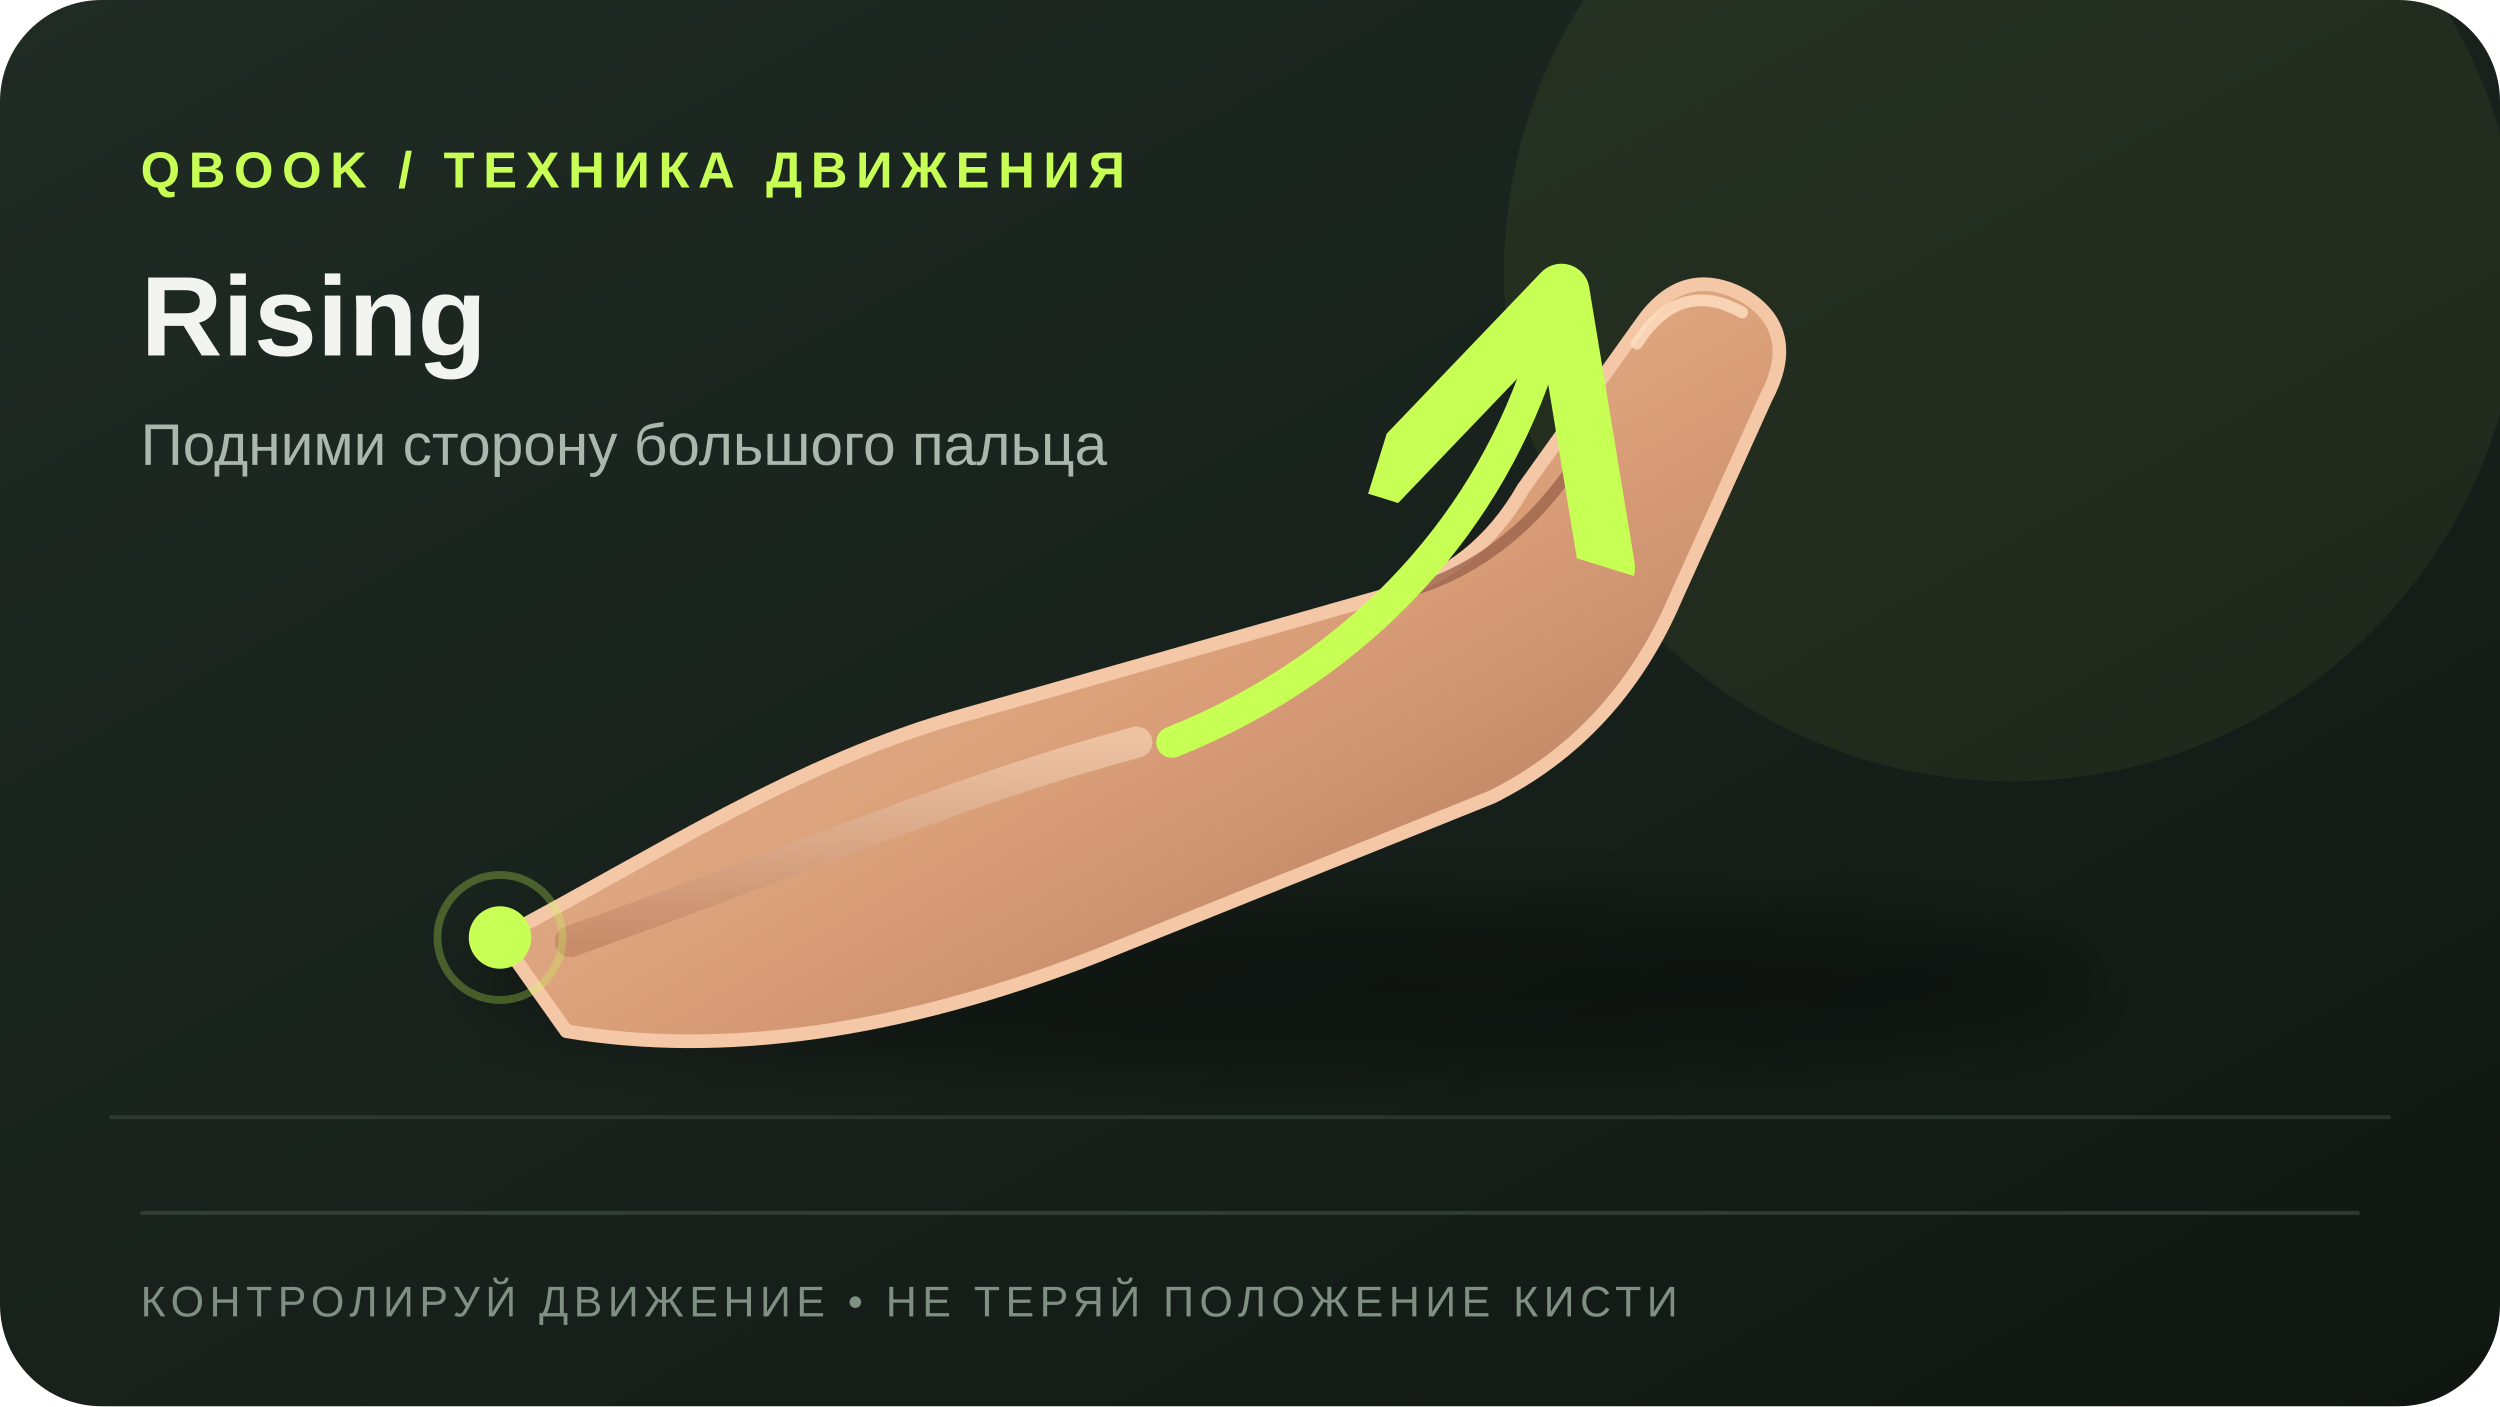
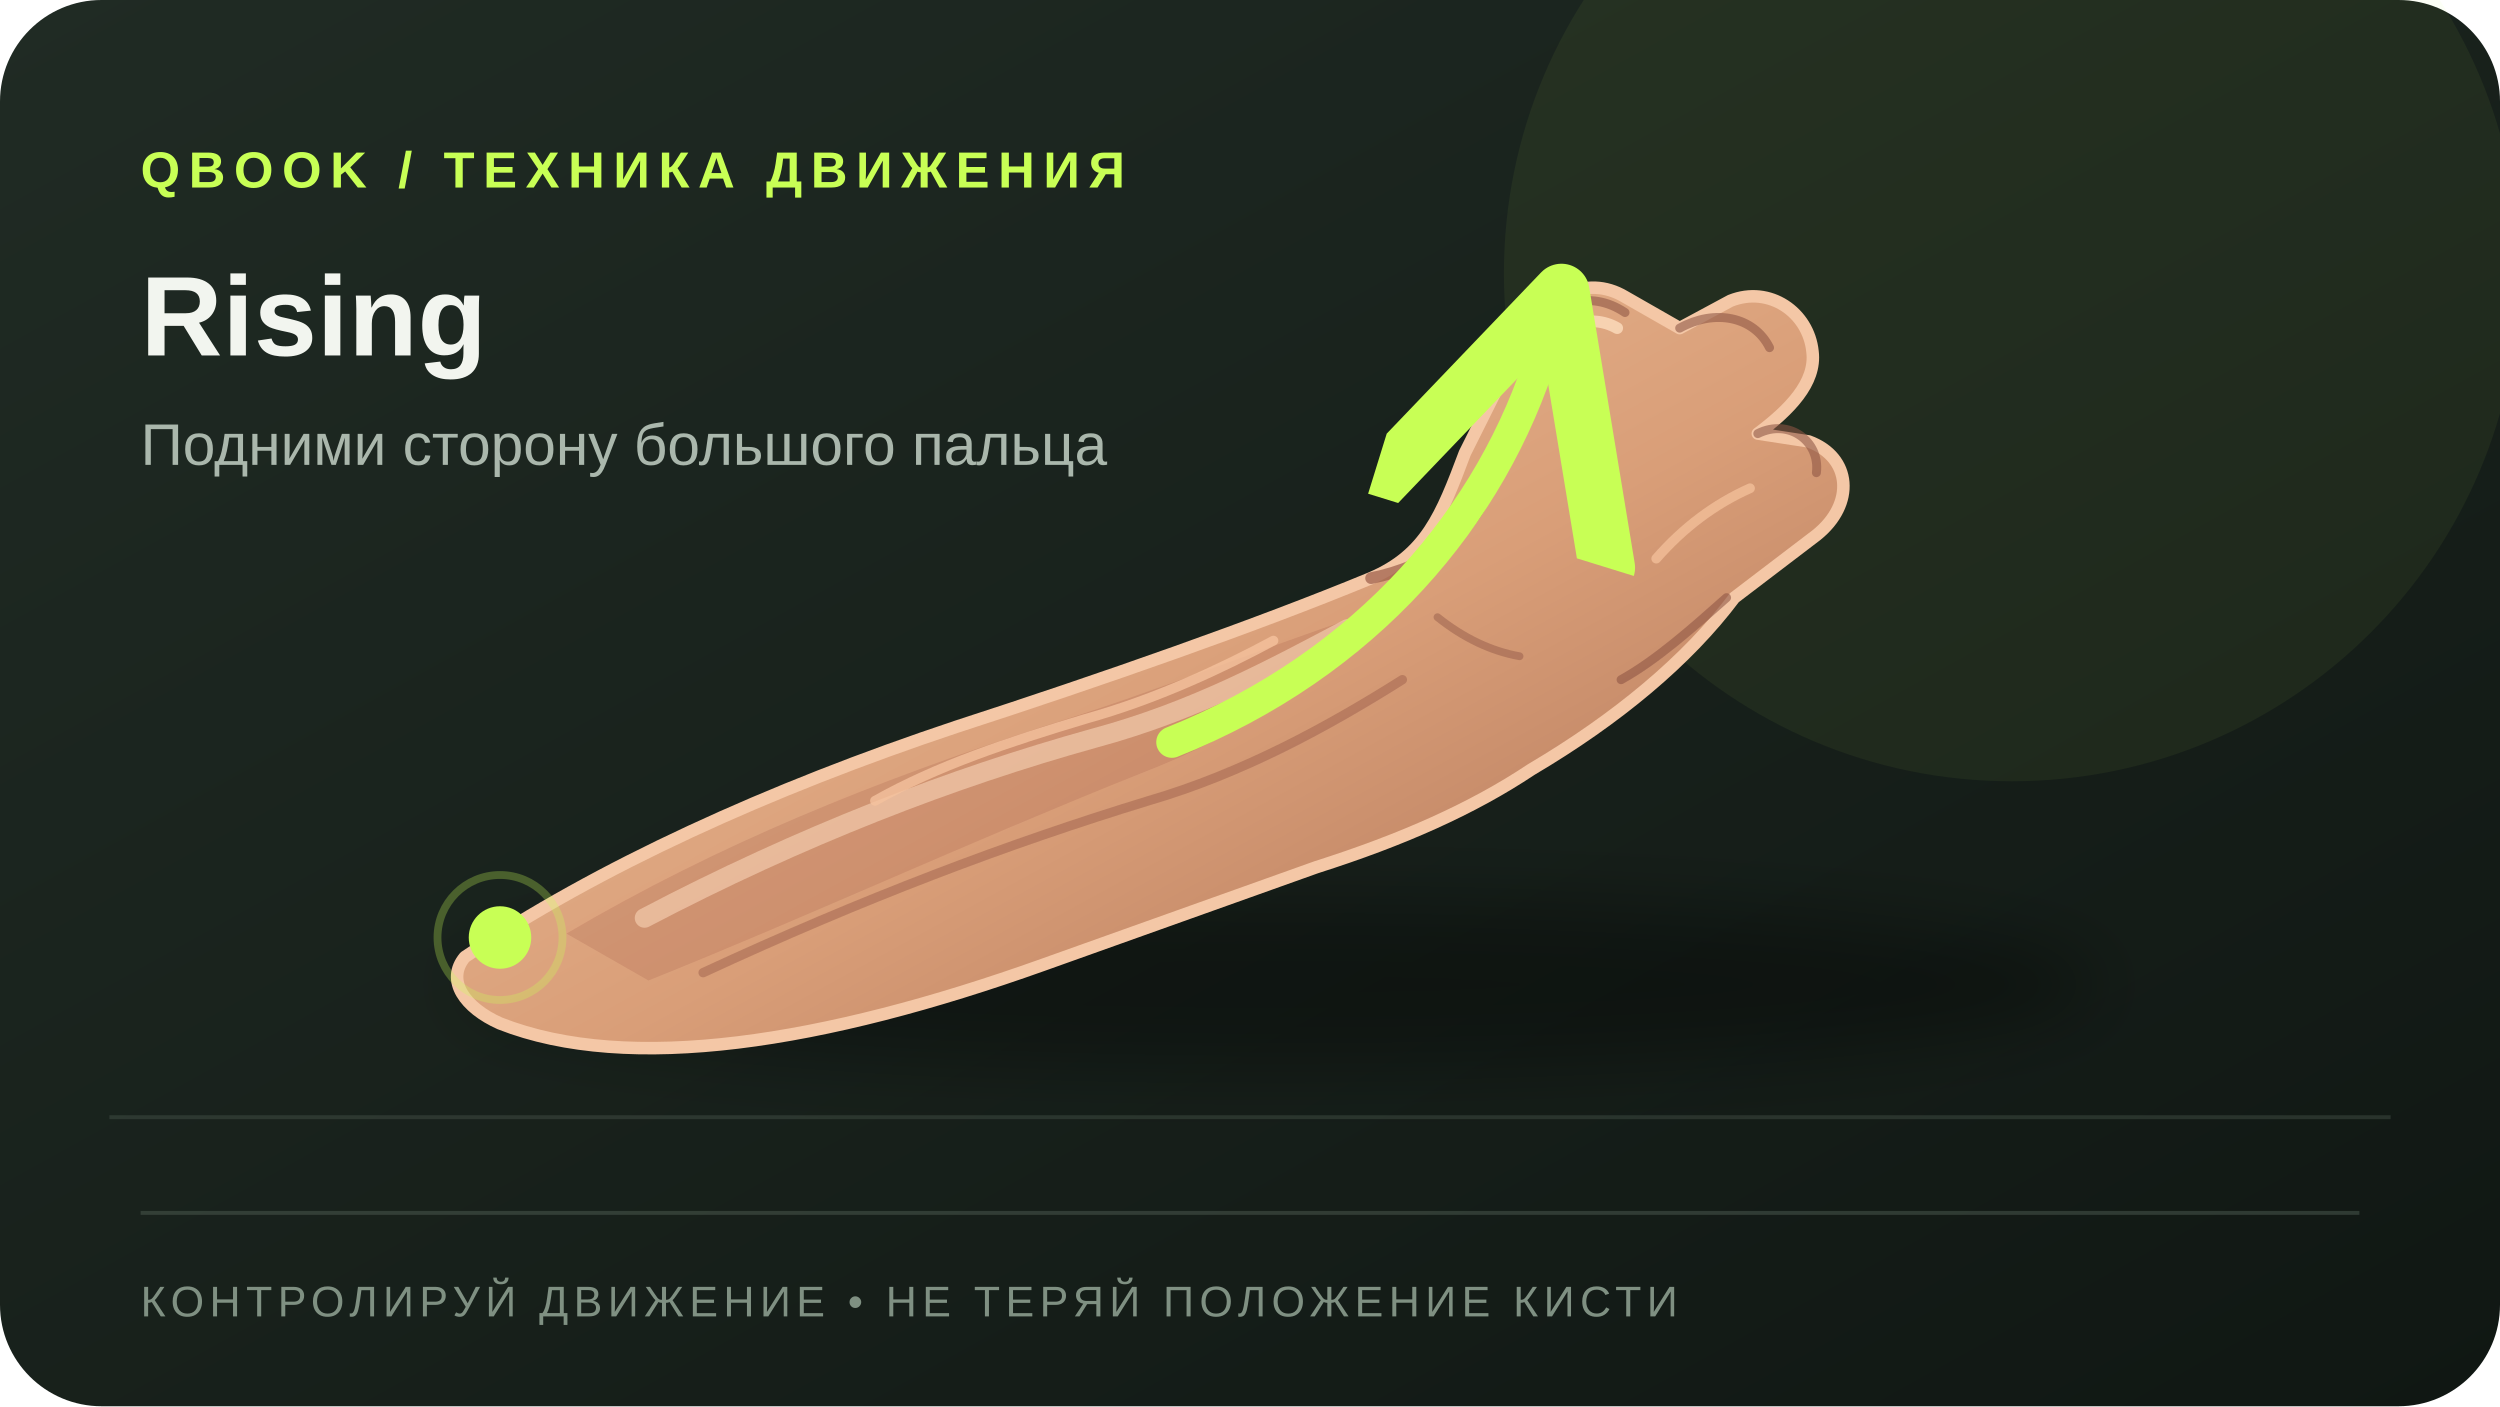
<svg xmlns="http://www.w3.org/2000/svg" viewBox="0 0 640 360" role="img" aria-labelledby="title desc">
  <defs>
    <linearGradient id="bg" x2="1" y2="1">
      <stop stop-color="#202b24" />
      <stop offset="1" stop-color="#101713" />
    </linearGradient>
    <linearGradient id="skin" x1="0" y1="0" x2="1" y2="1">
      <stop stop-color="#f0c6a0" />
      <stop offset=".55" stop-color="#d99e78" />
      <stop offset="1" stop-color="#a96e53" />
    </linearGradient>
    <linearGradient id="edge" x2="0" y2="1">
      <stop stop-color="#f6d5b7" />
      <stop offset="1" stop-color="#bd8061" />
    </linearGradient>
    <filter id="shadow" x="-30%" y="-30%" width="160%" height="160%">
      <feGaussianBlur stdDeviation="9" />
    </filter>
    <marker id="tip" markerWidth="9" markerHeight="9" refX="6" refY="4" orient="auto">
      <path d="M0 0L8 4L0 8" fill="none" stroke="#c8ff55" stroke-width="1.8" stroke-linecap="round" stroke-linejoin="round" />
    </marker>
  </defs>
  <rect width="640" height="360" rx="26" fill="url(#bg)" />
  <circle cx="515" cy="70" r="130" fill="#c8ff55" opacity=".055" />
  <path d="M28 286H612" stroke="#536157" opacity=".35" />
  <text x="36" y="48" fill="#c8ff55" font-family="Arial,sans-serif" font-size="13" font-weight="700" letter-spacing="2.2">QBOOK  /  ТЕХНИКА ДВИЖЕНИЯ</text>
  <text x="36" y="91" fill="#f2f5ef" font-family="Arial,sans-serif" font-size="29" font-weight="700">Rising</text>
  <text x="36" y="119" fill="#aab7ac" font-family="Arial,sans-serif" font-size="15">Подними сторону большого пальца</text>
  <ellipse cx="328" cy="252" rx="210" ry="22" fill="#000" opacity=".32" filter="url(#shadow)" />
-   <path d="M128 240 C168 219 204 195 247 183 L356 152 Q378 146 390 125 L420 83 Q431 67 447 76 Q461 85 452 102 L429 153 Q414 188 382 204 L280 245 Q205 274 145 264Z" fill="url(#skin)" stroke="#f4c7a6" stroke-width="3.5" stroke-linejoin="round" />
-   <path d="M146 241 C205 220 246 202 291 190" fill="none" stroke="url(#edge)" stroke-width="8" opacity=".65" stroke-linecap="round" />
-   <path d="M354 153 Q384 147 403 119" fill="none" stroke="#9a604a" stroke-width="3" opacity=".75" />
-   <path d="M419 88 Q430 71 446 80" fill="none" stroke="#ffe0c2" stroke-width="3" opacity=".8" stroke-linecap="round" />
+   <path d="M119 245 C153 222 197 202 245 186 C282 174 322 160 351 148 C365 142 369 132 375 116 L389 88 C395 76 406 70 416 76 L430 84 L443 77 C453 73 463 80 464 90 C465 98 458 105 450 111 L463 113 C474 117 475 129 465 137 L444 153 C432 169 414 184 392 197 C377 207 359 215 337 222 L267 247 C211 267 161 275 128 262 C119 258 114 251 119 245Z" fill="url(#skin)" stroke="#f4c7a6" stroke-width="3.2" stroke-linejoin="round" />
+   <path d="M145 239 C184 216 224 200 267 186 C296 177 323 166 347 158 C339 174 318 188 292 198 C247 216 206 235 166 251Z" fill="#a85f4b" opacity=".24" />
+   <path d="M165 235 C205 214 244 199 280 189 C306 182 326 171 345 161" fill="none" stroke="#f8d4b6" stroke-width="5" opacity=".6" stroke-linecap="round" />
+   <path d="M180 249 C221 230 258 216 294 205 C318 198 340 186 359 174" fill="none" stroke="#9b5d49" stroke-width="2.4" opacity=".48" stroke-linecap="round" />
+   <path d="M224 205 C240 196 258 190 278 184 C296 179 313 171 326 164" fill="none" stroke="#f5c29d" stroke-width="2.5" opacity=".8" stroke-linecap="round" />
+   <path d="M351 148 C366 145 377 137 382 123" fill="none" stroke="#9b5d49" stroke-width="3" opacity=".7" stroke-linecap="round" />
+   <path d="M389 88 C397 77 407 74 416 80 M430 84 C439 79 449 81 453 89 M450 111 C458 107 466 113 465 121 M442 153 C433 161 424 169 415 174" fill="none" stroke="#8e5544" stroke-width="2.3" opacity=".58" stroke-linecap="round" />
+   <path d="M393 92 C398 83 407 80 414 84" fill="none" stroke="#ffe0c2" stroke-width="3" opacity=".75" stroke-linecap="round" />
+   <path d="M424 143 C431 135 439 129 448 125" fill="none" stroke="#f5c29d" stroke-width="2.5" opacity=".72" stroke-linecap="round" />
+   <path d="M368 158 Q378 166 389 168" fill="none" stroke="#8e5544" stroke-width="2" opacity=".45" stroke-linecap="round" />
  <path d="M300 190 C350 170 382 132 395 90" fill="none" stroke="#c8ff55" stroke-width="8" stroke-linecap="round" stroke-linejoin="round" marker-end="url(#tip)" />
  <circle cx="128" cy="240" r="8" fill="#c8ff55" />
  <circle cx="128" cy="240" r="16" fill="none" stroke="#c8ff55" opacity=".28" stroke-width="2" />
  <rect x="36" y="310" width="568" height="1" fill="#536157" opacity=".45" />
  <text x="36" y="337" fill="#7f9082" font-family="Arial,sans-serif" font-size="11" letter-spacing="1.4">КОНТРОЛИРУЙ ДВИЖЕНИЕ • НЕ ТЕРЯЙ ПОЛОЖЕНИЕ КИСТИ</text>
</svg>
